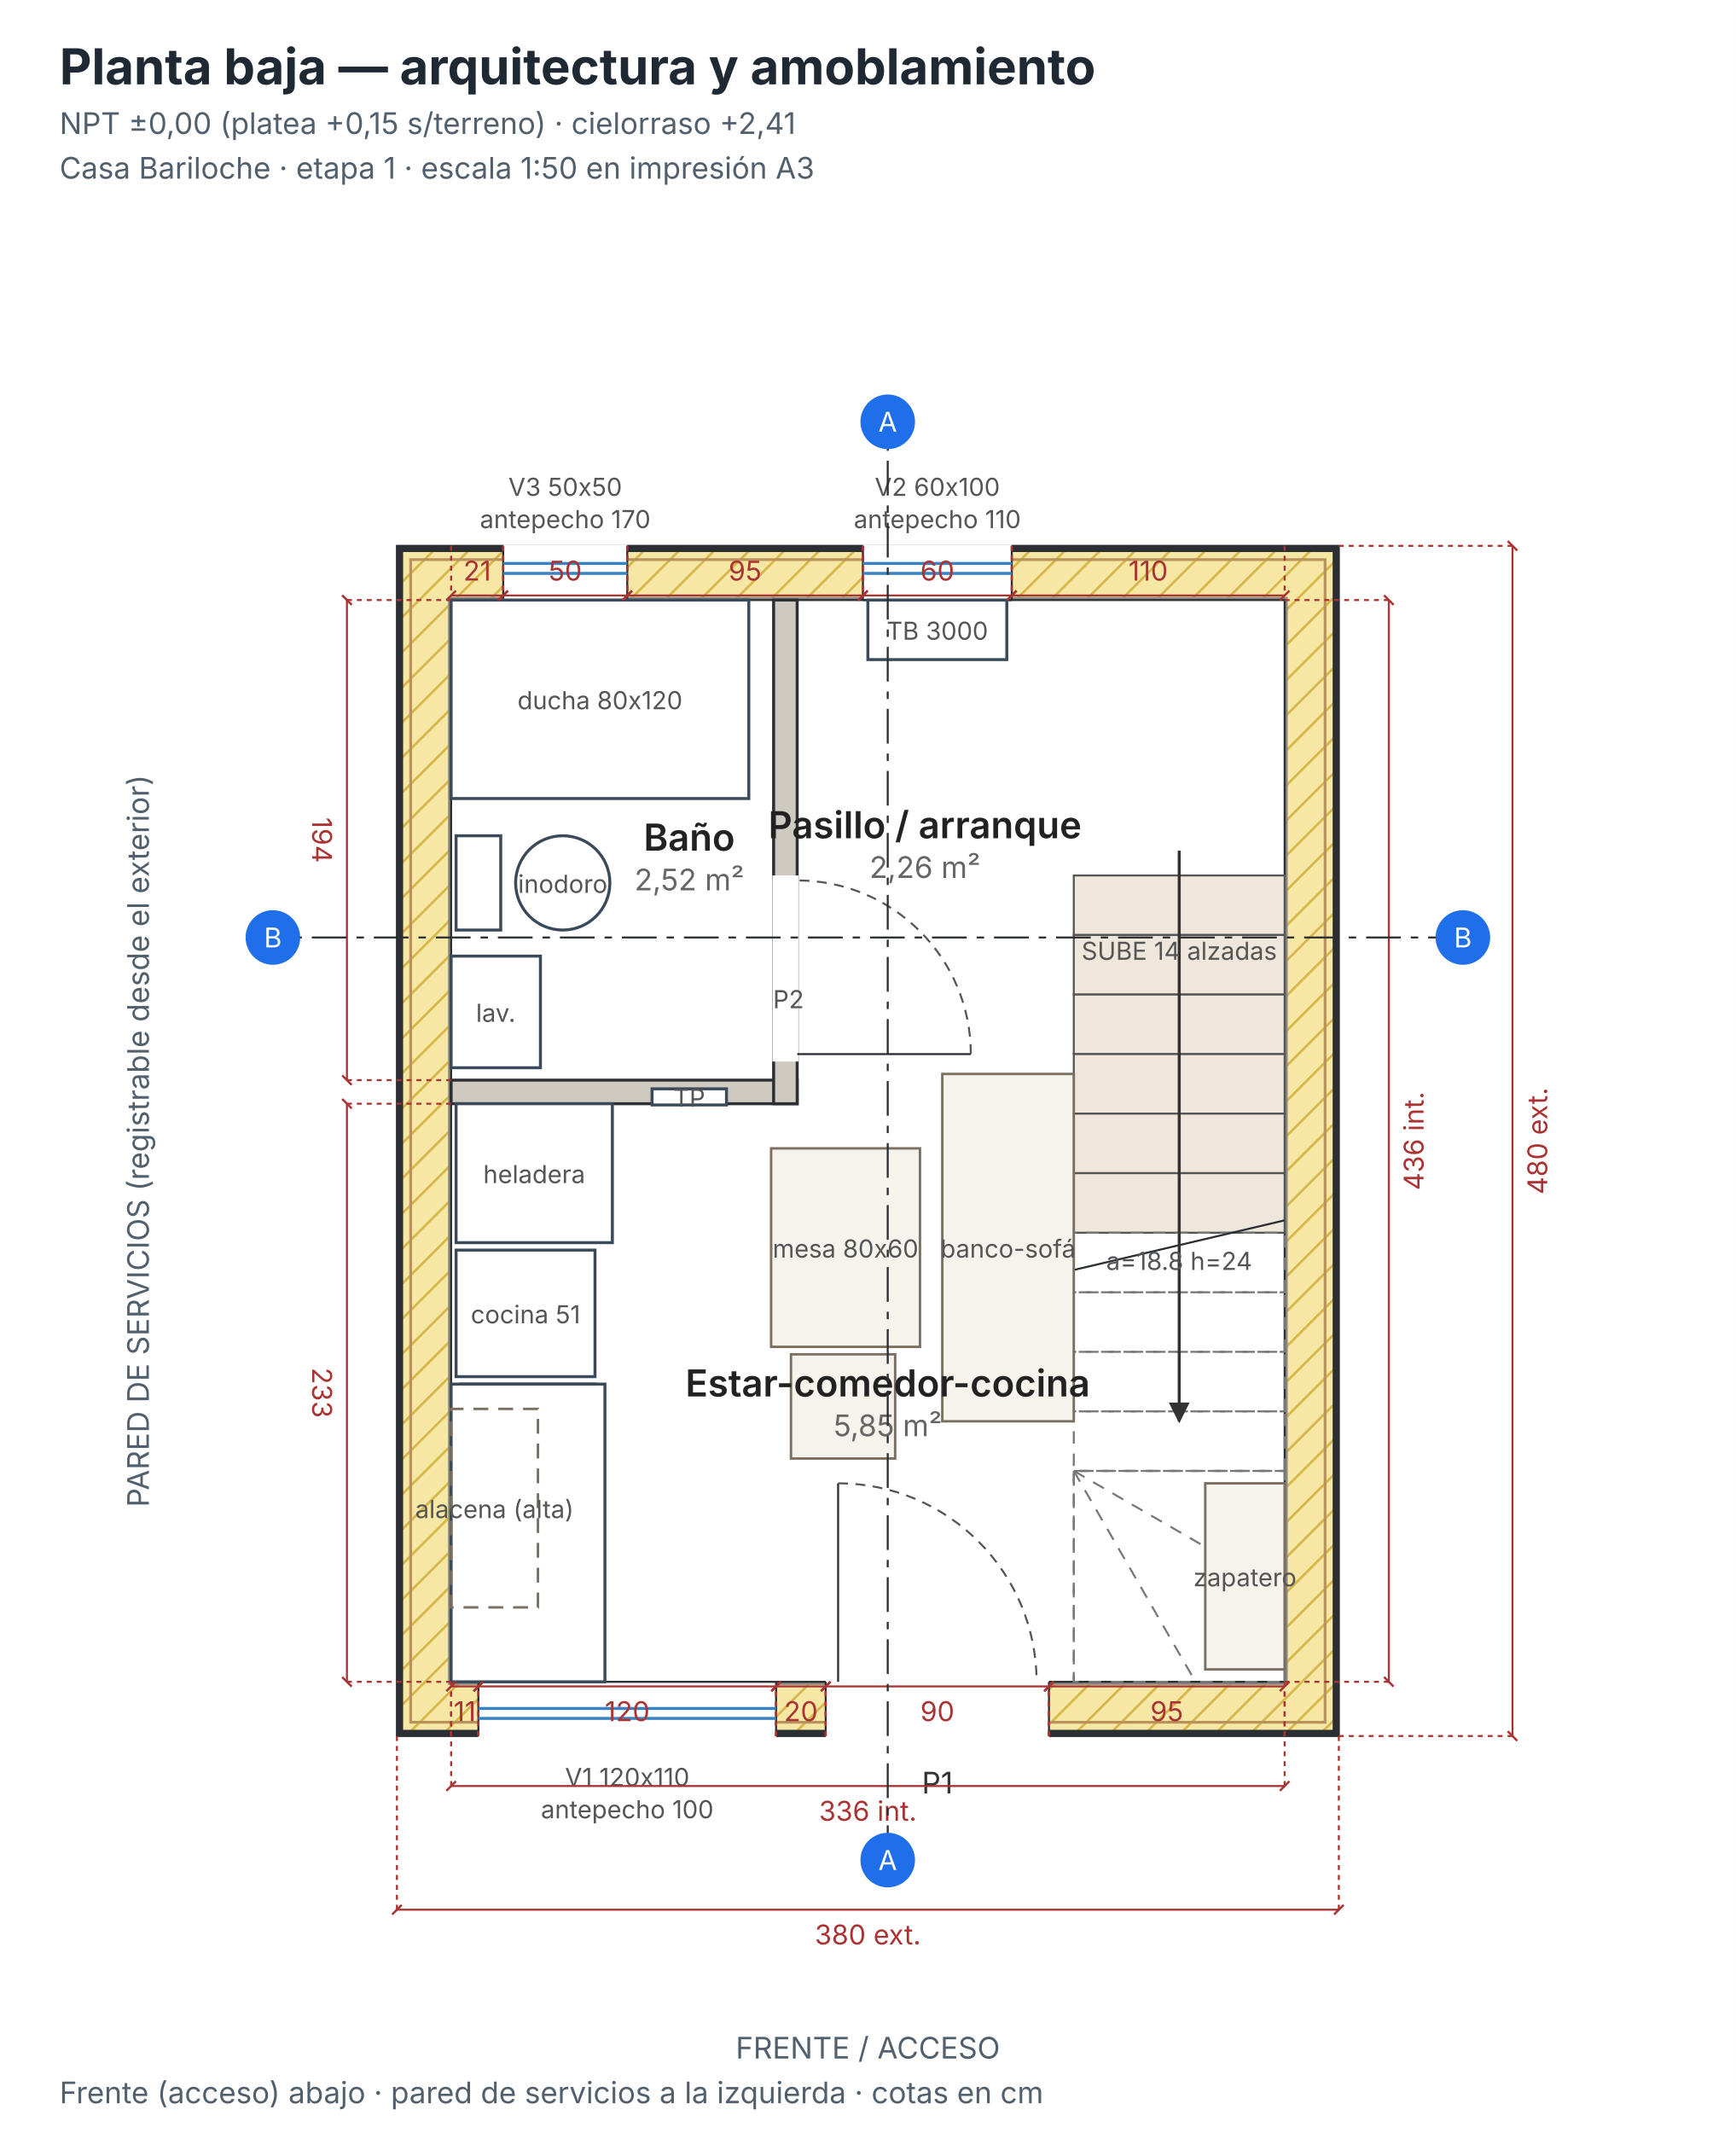
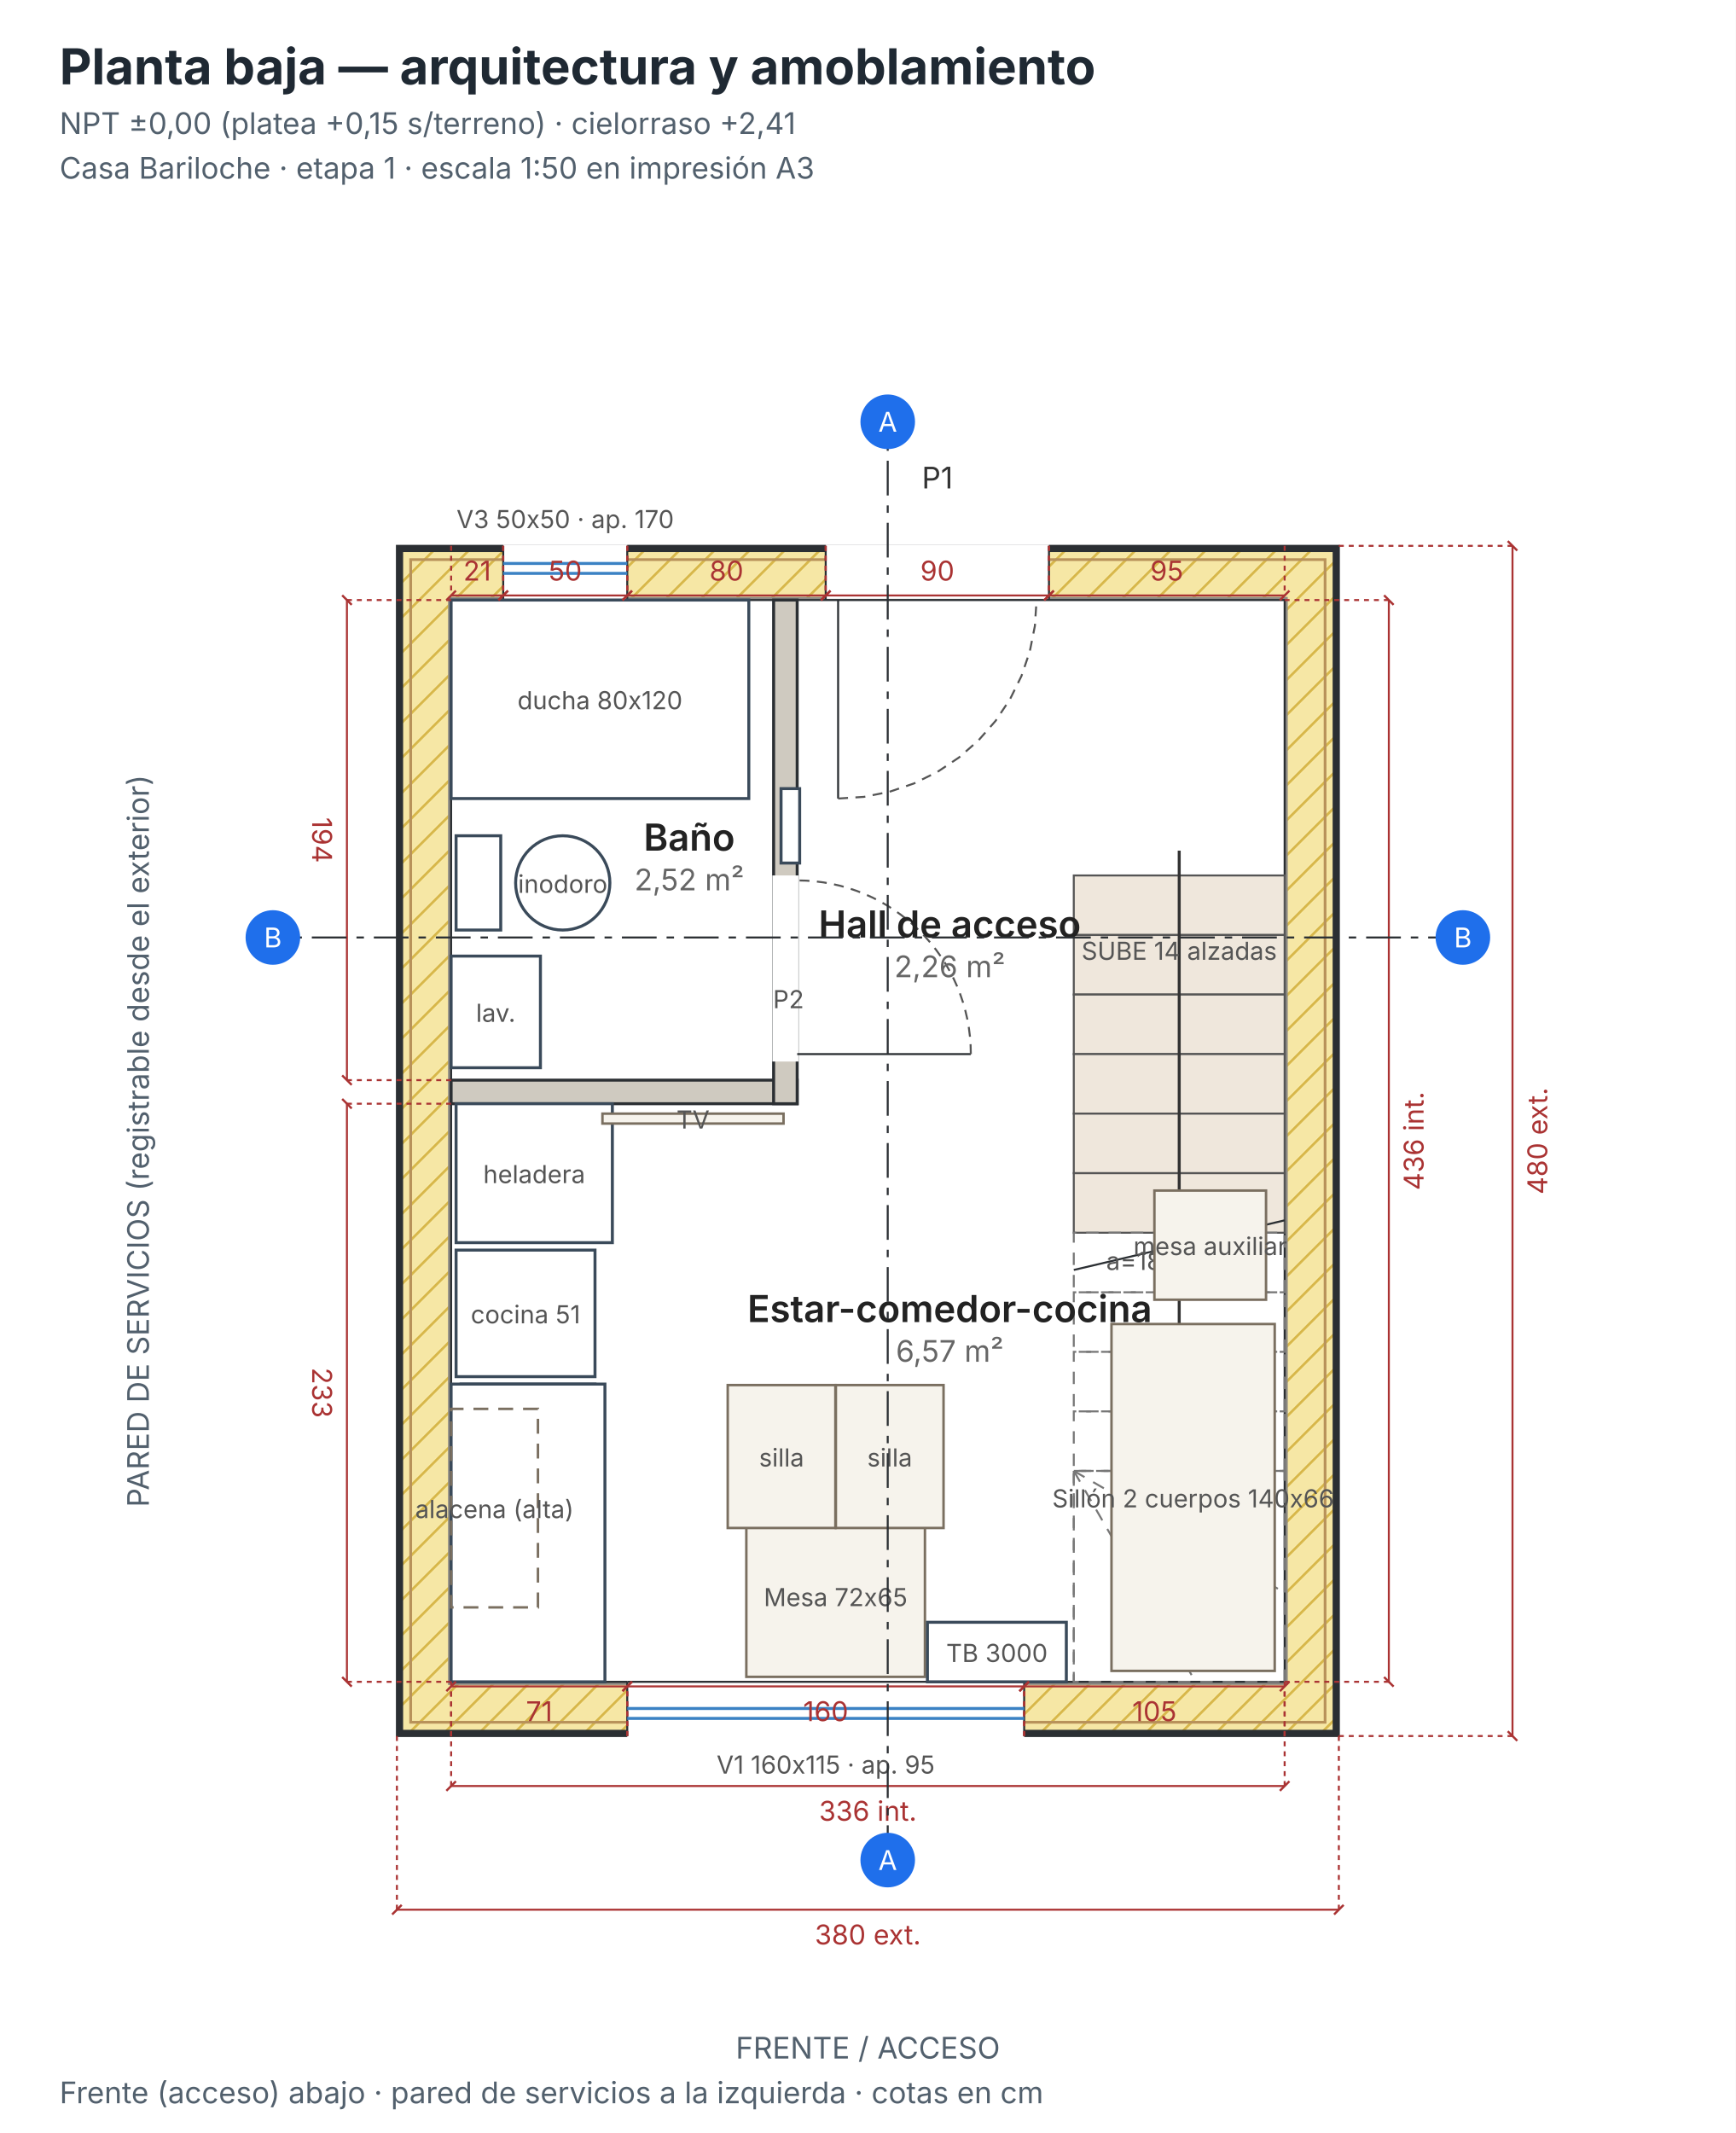
<svg xmlns="http://www.w3.org/2000/svg" viewBox="0 0 699.7 859.7" width="699.7" height="859.7" font-family="Inter, Arial, sans-serif">
  <style>
 .wall{fill:#2b2f33} .wallc{fill:#cfcac0;stroke:#2b2f33;stroke-width:1.2}
 .ins{fill:url(#ins)} .thin{stroke:#2b2f33;stroke-width:.8;fill:none}
 .open{fill:#fff;stroke:none} .glass{stroke:#3b82c4;stroke-width:1.2;fill:none}
 .swing{stroke:#555;stroke-width:.8;fill:none;stroke-dasharray:4 3}
 .furn{fill:#f6f3ec;stroke:#7a6f60;stroke-width:1} .furnhi{fill:none;stroke:#7a6f60;stroke-width:1;stroke-dasharray:6 4}
 .art{fill:#fff;stroke:#3a4a5a;stroke-width:1.2}
 .lbl{font-size:12px;fill:#333} .lbls{font-size:10px;fill:#555} .room{font-size:15px;font-weight:600;fill:#222}
 .area{font-size:12px;fill:#666} .dim{stroke:#a33;stroke-width:.8;fill:none} .dimt{font-size:11px;fill:#a33}
 .ttl{font-size:20px;font-weight:700;fill:#1f2933} .sub{font-size:12px;fill:#52606d}
 .stair{stroke:#555;stroke-width:.8;fill:#efe7dc} .staird{stroke:#777;stroke-width:.8;fill:none;stroke-dasharray:5 4}
 .ghost{opacity:.35} .grid{stroke:#e6e2da;stroke-width:.5}
</style>
  <defs>
    <pattern id="ins" width="10" height="10" patternUnits="userSpaceOnUse" patternTransform="rotate(45)">
      <rect width="10" height="10" fill="#f6e7a5" />
      <line x1="0" y1="0" x2="0" y2="10" stroke="#d8b84c" stroke-width="2" />
    </pattern>
    <marker id="arr" viewBox="0 0 10 10" refX="9" refY="5" markerWidth="7" markerHeight="7" orient="auto-start-reverse">
      <path d="M0,0 L10,5 L0,10 z" fill="#333" />
    </marker>
    <marker id="tick" viewBox="0 0 10 10" refX="5" refY="5" markerWidth="8" markerHeight="8" orient="auto">
      <path d="M2,8 L8,2" stroke="#a33" stroke-width="1.4" />
    </marker>
  </defs>
  <rect width="100%" height="100%" fill="#fff" />
  <text x="24" y="34" class="ttl" font-family="Inter, Arial, sans-serif">Planta baja — arquitectura y amoblamiento</text>
  <text x="24" y="54" class="sub" font-family="Inter, Arial, sans-serif">NPT ±0,00 (platea +0,15 s/terreno) · cielorraso +2,41</text>
  <text x="24" y="72" class="sub" font-family="Inter, Arial, sans-serif">Casa Bariloche · etapa 1 · escala 1:50 en impresión A3</text>
  <path d="M539.7,699.7 L539.7,220 L160,220 L160,699.7 Z M517.85,677.85 L517.85,241.85 L181.85,241.85 L181.85,677.85 Z" fill-rule="evenodd" class="ins" />
  <path d="M539.7,699.7 L539.7,220 L160,220 L160,699.7 Z M537.2,697.2 L537.2,222.5 L162.5,222.5 L162.5,697.2 Z" fill-rule="evenodd" fill="#2b2f33" />
  <path d="M534.7,694.7 L534.7,225 L165,225 L165,694.7 Z M533.6,693.6 L533.6,226.1 L166.1,226.1 L166.1,693.6 Z" fill-rule="evenodd" fill="#b8925a" />
  <path d="M519.1,679.1 L519.1,240.6 L180.6,240.6 L180.6,679.1 Z M517.85,677.85 L517.85,241.85 L181.85,241.85 L181.85,677.85 Z" fill-rule="evenodd" fill="#8d8a84" />
  <polygon points="539.7,699.7 539.7,220 160,220 160,699.7" class="thin" />
  <polygon points="517.85,677.85 517.85,241.85 181.85,241.85 181.85,677.85" class="thin" />
  <polygon points="321.35,444.85 321.35,435.35 181.85,435.35 181.85,444.85" class="wallc" />
  <polygon points="321.35,444.85 321.35,241.85 311.85,241.85 311.85,444.85" class="wallc" />
-   <polygon points="422.85,700.2 422.85,677.35 332.85,677.35 332.85,700.2" class="open" />
-   <line x1="422.85" y1="699.7" x2="422.85" y2="677.85" class="thin" />
-   <line x1="332.85" y1="699.7" x2="332.85" y2="677.85" class="thin" />
-   <line x1="337.85" y1="677.85" x2="337.85" y2="597.85" class="thin" stroke-width="1.6" />
-   <path d="M337.85,597.85 A80,80 0 0 1 417.85,677.85" class="swing" />
-   <text x="377.85" y="722.85" class="lbl" text-anchor="middle" font-family="Inter, Arial, sans-serif">P1</text>
-   <polygon points="312.85,700.2 312.85,677.35 192.85,677.35 192.85,700.2" class="open" />
-   <line x1="312.85" y1="699.7" x2="312.85" y2="677.85" class="thin" />
-   <line x1="192.85" y1="699.7" x2="192.85" y2="677.85" class="thin" />
-   <line x1="312.85" y1="692.6" x2="192.85" y2="692.6" class="glass" />
-   <line x1="312.85" y1="688.6" x2="192.85" y2="688.6" class="glass" />
-   <line x1="312.85" y1="677.85" x2="192.85" y2="677.85" class="thin" />
-   <text x="252.85" y="719.85" class="lbls" text-anchor="middle" font-family="Inter, Arial, sans-serif">V1 120x110</text>
-   <text x="252.85" y="719.85" class="lbls" text-anchor="middle" font-family="Inter, Arial, sans-serif" dy="13">antepecho 100</text>
-   <polygon points="407.85,241.35 407.85,219.5 347.85,219.5 347.85,241.35" class="open" />
-   <line x1="407.85" y1="220" x2="407.85" y2="241.85" class="thin" />
-   <line x1="347.85" y1="220" x2="347.85" y2="241.85" class="thin" />
-   <line x1="407.85" y1="231.1" x2="347.85" y2="231.1" class="glass" />
-   <line x1="407.85" y1="227.1" x2="347.85" y2="227.1" class="glass" />
-   <line x1="407.85" y1="241.85" x2="347.85" y2="241.85" class="thin" />
-   <text x="377.85" y="199.85" class="lbls" text-anchor="middle" font-family="Inter, Arial, sans-serif">V2 60x100</text>
-   <text x="377.85" y="199.85" class="lbls" text-anchor="middle" font-family="Inter, Arial, sans-serif" dy="13">antepecho 110</text>
+   <polygon points="422.85,241.35 422.85,219.5 332.85,219.5 332.85,241.35" class="open" />
+   <line x1="422.85" y1="220" x2="422.85" y2="241.85" class="thin" />
+   <line x1="332.85" y1="220" x2="332.85" y2="241.85" class="thin" />
+   <line x1="337.85" y1="241.85" x2="337.85" y2="321.85" class="thin" stroke-width="1.6" />
+   <polyline points="337.85,321.85 348.29,321.17 358.56,319.12 368.46,315.76 377.85,311.13 386.55,305.32 394.42,298.42 401.32,290.55 407.13,281.85 411.76,272.46 415.12,262.56 417.17,252.29 417.85,241.85" class="swing" />
+   <text x="377.85" y="196.85" class="lbl" text-anchor="middle" font-family="Inter, Arial, sans-serif">P1</text>
+   <polygon points="412.85,700.2 412.85,677.35 252.85,677.35 252.85,700.2" class="open" />
+   <line x1="412.85" y1="699.7" x2="412.85" y2="677.85" class="thin" />
+   <line x1="252.85" y1="699.7" x2="252.85" y2="677.85" class="thin" />
+   <line x1="412.85" y1="692.6" x2="252.85" y2="692.6" class="glass" />
+   <line x1="412.85" y1="688.6" x2="252.85" y2="688.6" class="glass" />
+   <line x1="412.85" y1="677.85" x2="252.85" y2="677.85" class="thin" />
+   <text x="332.85" y="710.85" class="lbls" text-anchor="middle" font-family="Inter, Arial, sans-serif" dy="4">V1 160x115 · ap. 95</text>
  <polygon points="252.85,241.35 252.85,219.5 202.85,219.5 202.85,241.35" class="open" />
  <line x1="252.85" y1="220" x2="252.85" y2="241.85" class="thin" />
  <line x1="202.85" y1="220" x2="202.85" y2="241.85" class="thin" />
  <line x1="252.85" y1="231.1" x2="202.85" y2="231.1" class="glass" />
  <line x1="252.85" y1="227.1" x2="202.85" y2="227.1" class="glass" />
  <line x1="252.85" y1="241.85" x2="202.85" y2="241.85" class="thin" />
-   <text x="227.85" y="199.85" class="lbls" text-anchor="middle" font-family="Inter, Arial, sans-serif">V3 50x50</text>
-   <text x="227.85" y="199.85" class="lbls" text-anchor="middle" font-family="Inter, Arial, sans-serif" dy="13">antepecho 170</text>
+   <text x="227.85" y="208.85" class="lbls" text-anchor="middle" font-family="Inter, Arial, sans-serif" dy="4">V3 50x50 · ap. 170</text>
  <polygon points="321.85,427.85 321.85,352.85 311.35,352.85 311.35,427.85" class="open" />
  <line x1="321.35" y1="424.85" x2="391.35" y2="424.85" class="thin" stroke-width="1.6" />
  <path d="M391.35,424.85 A70,70 0 0 0 321.35,354.85" class="swing" />
  <text x="317.85" y="390.35" class="lbls" text-anchor="middle" font-family="Inter, Arial, sans-serif" dy="16">P2</text>
  <polygon points="517.85,376.85 517.85,352.85 432.85,352.85 432.85,376.85" class="stair" />
  <polygon points="517.85,400.85 517.85,376.85 432.85,376.85 432.85,400.85" class="stair" />
  <polygon points="517.85,424.85 517.85,400.85 432.85,400.85 432.85,424.85" class="stair" />
  <polygon points="517.85,448.85 517.85,424.85 432.85,424.85 432.85,448.85" class="stair" />
  <polygon points="517.85,472.85 517.85,448.85 432.85,448.85 432.85,472.85" class="stair" />
  <polygon points="517.85,496.85 517.85,472.85 432.85,472.85 432.85,496.85" class="stair" />
  <polygon points="517.85,520.85 517.85,496.85 432.85,496.85 432.85,520.85" class="staird" />
  <polygon points="517.85,544.85 517.85,520.85 432.85,520.85 432.85,544.85" class="staird" />
  <polygon points="517.85,568.85 517.85,544.85 432.85,544.85 432.85,568.85" class="staird" />
  <polygon points="517.85,592.85 517.85,568.85 432.85,568.85 432.85,592.85" class="staird" />
  <line x1="432.85" y1="592.85" x2="517.85" y2="592.85" class="staird" />
  <line x1="432.85" y1="592.85" x2="517.85" y2="641.92" class="staird" />
  <line x1="432.85" y1="592.85" x2="481.92" y2="677.85" class="staird" />
  <line x1="432.85" y1="592.85" x2="432.85" y2="677.85" class="staird" />
  <polygon points="517.85,677.85 517.85,592.85 432.85,592.85 432.85,677.85" class="staird" />
  <line x1="517.85" y1="491.85" x2="432.85" y2="511.85" class="thin" stroke-width="1.4" />
  <path d="M475.35,342.85 L475.35,572.85" stroke="#333" stroke-width="1.2" fill="none" marker-end="url(#arr)" />
  <text x="475.35" y="392.85" class="lbls" text-anchor="middle" font-family="Inter, Arial, sans-serif" dy="-6">SUBE 14 alzadas</text>
  <text x="475.35" y="497.85" class="lbls" text-anchor="middle" font-family="Inter, Arial, sans-serif" dy="14">a=18.8 h=24</text>
  <polygon points="239.85,677.35 239.85,617.85 182.35,617.85 182.35,677.35" class="art" />
  <text x="211.1" y="647.6" class="lbls" text-anchor="middle" font-family="Inter, Arial, sans-serif" dy="4">bacha</text>
  <polygon points="239.85,615.85 239.85,557.85 185.85,557.85 185.85,615.85" class="art" />
  <text x="212.85" y="586.85" class="lbls" text-anchor="middle" font-family="Inter, Arial, sans-serif" dy="4">lavarropas</text>
  <polygon points="243.85,677.85 243.85,557.85 181.85,557.85 181.85,677.85" class="art" />
  <polygon points="239.85,554.85 239.85,503.85 183.85,503.85 183.85,554.85" class="art" />
  <text x="211.85" y="529.35" class="lbls" text-anchor="middle" font-family="Inter, Arial, sans-serif" dy="4">cocina 51</text>
  <polygon points="246.85,500.85 246.85,444.85 183.85,444.85 183.85,500.85" class="art" />
  <text x="215.35" y="472.85" class="lbls" text-anchor="middle" font-family="Inter, Arial, sans-serif" dy="4">heladera</text>
  <polygon points="216.85,647.85 216.85,567.85 181.85,567.85 181.85,647.85" class="furnhi" />
  <text x="199.35" y="607.85" class="lbls" text-anchor="middle" font-family="Inter, Arial, sans-serif" dy="4">alacena (alta)</text>
  <polygon points="301.85,321.85 301.85,241.85 181.85,241.85 181.85,321.85" class="art" />
  <text x="241.85" y="281.85" class="lbls" text-anchor="middle" font-family="Inter, Arial, sans-serif" dy="4">ducha 80x120</text>
  <polygon points="201.85,374.85 201.85,336.85 183.85,336.85 183.85,374.85" class="art" />
  <circle cx="226.85" cy="355.85" r="19" class="art" />
  <text x="226.85" y="355.85" class="lbls" text-anchor="middle" font-family="Inter, Arial, sans-serif" dy="4">inodoro</text>
  <polygon points="217.85,430.35 217.85,385.35 181.85,385.35 181.85,430.35" class="art" />
  <text x="199.85" y="407.85" class="lbls" text-anchor="middle" font-family="Inter, Arial, sans-serif" dy="4">lav.</text>
-   <polygon points="517.85,672.85 517.85,597.85 485.85,597.85 485.85,672.85" class="furn" />
-   <text x="501.85" y="635.35" class="lbls" text-anchor="middle" font-family="Inter, Arial, sans-serif" dy="4">zapatero</text>
-   <polygon points="432.85,572.85 432.85,432.85 379.85,432.85 379.85,572.85" class="furn" />
-   <text x="406.35" y="502.85" class="lbls" text-anchor="middle" font-family="Inter, Arial, sans-serif" dy="4">banco-sofá</text>
-   <polygon points="370.85,542.85 370.85,462.85 310.85,462.85 310.85,542.85" class="furn" />
-   <text x="340.85" y="502.85" class="lbls" text-anchor="middle" font-family="Inter, Arial, sans-serif" dy="4">mesa 80x60</text>
-   <polygon points="360.85,587.85 360.85,545.85 318.85,545.85 318.85,587.85" class="furn" />
-   <polygon points="405.85,265.85 405.85,241.85 349.85,241.85 349.85,265.85" class="art" />
-   <text x="377.85" y="253.85" class="lbls" text-anchor="middle" font-family="Inter, Arial, sans-serif" dy="4">TB 3000</text>
-   <polygon points="292.85,445.35 292.85,438.85 262.85,438.85 262.85,445.35" class="art" />
-   <text x="277.85" y="442.1" class="lbls" text-anchor="middle" font-family="Inter, Arial, sans-serif" dy="4">TP</text>
-   <text x="357.85" y="562.85" class="room" text-anchor="middle" font-family="Inter, Arial, sans-serif">Estar-comedor-cocina</text>
-   <text x="357.85" y="562.85" class="area" text-anchor="middle" font-family="Inter, Arial, sans-serif" dy="16">5,85 m²</text>
-   <text x="372.85" y="337.85" class="room" text-anchor="middle" font-family="Inter, Arial, sans-serif">Pasillo / arranque</text>
-   <text x="372.85" y="337.85" class="area" text-anchor="middle" font-family="Inter, Arial, sans-serif" dy="16">2,26 m²</text>
+   <polygon points="513.85,673.45 513.85,533.65 448.05,533.65 448.05,673.45" class="furn" />
+   <text x="480.95" y="603.55" class="lbls" text-anchor="middle" font-family="Inter, Arial, sans-serif" dy="4">Sillón 2 cuerpos 140x66</text>
+   <polygon points="510.35,523.85 510.35,479.85 465.35,479.85 465.35,523.85" class="furn" />
+   <text x="487.85" y="501.85" class="lbls" text-anchor="middle" font-family="Inter, Arial, sans-serif" dy="4">mesa auxiliar</text>
+   <polygon points="372.85,675.85 372.85,610.85 300.85,610.85 300.85,675.85" class="furn" />
+   <text x="336.85" y="643.35" class="lbls" text-anchor="middle" font-family="Inter, Arial, sans-serif" dy="4">Mesa 72x65</text>
+   <polygon points="380.35,615.85 380.35,558.25 336.95,558.25 336.95,615.85" class="furn" />
+   <text x="358.65" y="587.05" class="lbls" text-anchor="middle" font-family="Inter, Arial, sans-serif" dy="4">silla</text>
+   <polygon points="336.75,615.85 336.75,558.25 293.35,558.25 293.35,615.85" class="furn" />
+   <text x="315.05" y="587.05" class="lbls" text-anchor="middle" font-family="Inter, Arial, sans-serif" dy="4">silla</text>
+   <polygon points="315.85,452.85 315.85,448.85 242.85,448.85 242.85,452.85" class="furn" />
+   <text x="279.35" y="450.85" class="lbls" text-anchor="middle" font-family="Inter, Arial, sans-serif" dy="4">TV</text>
+   <polygon points="429.85,677.85 429.85,653.85 373.85,653.85 373.85,677.85" class="art" />
+   <text x="401.85" y="665.85" class="lbls" text-anchor="middle" font-family="Inter, Arial, sans-serif" dy="4">TB 3000</text>
+   <polygon points="322.35,347.85 322.35,317.85 314.85,317.85 314.85,347.85" class="art" />
+   <text x="382.85" y="532.85" class="room" text-anchor="middle" font-family="Inter, Arial, sans-serif">Estar-comedor-cocina</text>
+   <text x="382.85" y="532.85" class="area" text-anchor="middle" font-family="Inter, Arial, sans-serif" dy="16">6,57 m²</text>
+   <text x="382.85" y="377.85" class="room" text-anchor="middle" font-family="Inter, Arial, sans-serif">Hall de acceso</text>
+   <text x="382.85" y="377.85" class="area" text-anchor="middle" font-family="Inter, Arial, sans-serif" dy="16">2,26 m²</text>
  <text x="277.85" y="342.85" class="room" text-anchor="middle" font-family="Inter, Arial, sans-serif">Baño</text>
  <text x="277.85" y="342.85" class="area" text-anchor="middle" font-family="Inter, Arial, sans-serif" dy="16">2,52 m²</text>
  <line x1="160" y1="699.7" x2="160" y2="769.7" class="dim" stroke-dasharray="2 2" />
  <line x1="539.7" y1="699.7" x2="539.7" y2="769.7" class="dim" stroke-dasharray="2 2" />
  <line x1="160" y1="769.7" x2="539.7" y2="769.7" class="dim" marker-start="url(#tick)" marker-end="url(#tick)" />
  <text x="349.85" y="783.7" class="dimt" text-anchor="middle" font-family="Inter, Arial, sans-serif" transform="rotate(0 349.85 779.7)">380 ext.</text>
  <line x1="539.7" y1="699.7" x2="609.7" y2="699.7" class="dim" stroke-dasharray="2 2" />
  <line x1="539.7" y1="220" x2="609.7" y2="220" class="dim" stroke-dasharray="2 2" />
  <line x1="609.7" y1="699.7" x2="609.7" y2="220" class="dim" marker-start="url(#tick)" marker-end="url(#tick)" />
  <text x="619.7" y="463.85" class="dimt" text-anchor="middle" font-family="Inter, Arial, sans-serif" transform="rotate(-90 619.7 459.85)">480 ext.</text>
  <line x1="181.85" y1="677.85" x2="181.85" y2="719.85" class="dim" stroke-dasharray="2 2" />
  <line x1="517.85" y1="677.85" x2="517.85" y2="719.85" class="dim" stroke-dasharray="2 2" />
  <line x1="181.85" y1="719.85" x2="517.85" y2="719.85" class="dim" marker-start="url(#tick)" marker-end="url(#tick)" />
  <text x="349.85" y="733.85" class="dimt" text-anchor="middle" font-family="Inter, Arial, sans-serif" transform="rotate(0 349.85 729.85)">336 int.</text>
  <line x1="517.85" y1="677.85" x2="559.85" y2="677.85" class="dim" stroke-dasharray="2 2" />
  <line x1="517.85" y1="241.85" x2="559.85" y2="241.85" class="dim" stroke-dasharray="2 2" />
  <line x1="559.85" y1="677.85" x2="559.85" y2="241.85" class="dim" marker-start="url(#tick)" marker-end="url(#tick)" />
  <text x="569.85" y="463.85" class="dimt" text-anchor="middle" font-family="Inter, Arial, sans-serif" transform="rotate(-90 569.85 459.85)">436 int.</text>
  <line x1="181.85" y1="699.7" x2="181.85" y2="679.7" class="dim" stroke-dasharray="2 2" />
-   <line x1="192.85" y1="699.7" x2="192.85" y2="679.7" class="dim" stroke-dasharray="2 2" />
-   <line x1="181.85" y1="679.7" x2="192.85" y2="679.7" class="dim" marker-start="url(#tick)" marker-end="url(#tick)" />
-   <text x="187.35" y="693.7" class="dimt" text-anchor="middle" font-family="Inter, Arial, sans-serif" transform="rotate(0 187.35 689.7)">11</text>
-   <line x1="192.85" y1="699.7" x2="192.85" y2="679.7" class="dim" stroke-dasharray="2 2" />
-   <line x1="312.85" y1="699.7" x2="312.85" y2="679.7" class="dim" stroke-dasharray="2 2" />
-   <line x1="192.85" y1="679.7" x2="312.85" y2="679.7" class="dim" marker-start="url(#tick)" marker-end="url(#tick)" />
-   <text x="252.85" y="693.7" class="dimt" text-anchor="middle" font-family="Inter, Arial, sans-serif" transform="rotate(0 252.85 689.7)">120</text>
-   <line x1="312.85" y1="699.7" x2="312.85" y2="679.7" class="dim" stroke-dasharray="2 2" />
-   <line x1="332.85" y1="699.7" x2="332.85" y2="679.7" class="dim" stroke-dasharray="2 2" />
-   <line x1="312.85" y1="679.7" x2="332.85" y2="679.7" class="dim" marker-start="url(#tick)" marker-end="url(#tick)" />
-   <text x="322.85" y="693.7" class="dimt" text-anchor="middle" font-family="Inter, Arial, sans-serif" transform="rotate(0 322.85 689.7)">20</text>
-   <line x1="332.85" y1="699.7" x2="332.85" y2="679.7" class="dim" stroke-dasharray="2 2" />
-   <line x1="422.85" y1="699.7" x2="422.85" y2="679.7" class="dim" stroke-dasharray="2 2" />
-   <line x1="332.85" y1="679.7" x2="422.85" y2="679.7" class="dim" marker-start="url(#tick)" marker-end="url(#tick)" />
-   <text x="377.85" y="693.7" class="dimt" text-anchor="middle" font-family="Inter, Arial, sans-serif" transform="rotate(0 377.85 689.7)">90</text>
-   <line x1="422.85" y1="699.7" x2="422.85" y2="679.7" class="dim" stroke-dasharray="2 2" />
+   <line x1="252.85" y1="699.7" x2="252.85" y2="679.7" class="dim" stroke-dasharray="2 2" />
+   <line x1="181.85" y1="679.7" x2="252.85" y2="679.7" class="dim" marker-start="url(#tick)" marker-end="url(#tick)" />
+   <text x="217.35" y="693.7" class="dimt" text-anchor="middle" font-family="Inter, Arial, sans-serif" transform="rotate(0 217.35 689.7)">71</text>
+   <line x1="252.85" y1="699.7" x2="252.85" y2="679.7" class="dim" stroke-dasharray="2 2" />
+   <line x1="412.85" y1="699.7" x2="412.85" y2="679.7" class="dim" stroke-dasharray="2 2" />
+   <line x1="252.85" y1="679.7" x2="412.85" y2="679.7" class="dim" marker-start="url(#tick)" marker-end="url(#tick)" />
+   <text x="332.85" y="693.7" class="dimt" text-anchor="middle" font-family="Inter, Arial, sans-serif" transform="rotate(0 332.85 689.7)">160</text>
+   <line x1="412.85" y1="699.7" x2="412.85" y2="679.7" class="dim" stroke-dasharray="2 2" />
  <line x1="517.85" y1="699.7" x2="517.85" y2="679.7" class="dim" stroke-dasharray="2 2" />
-   <line x1="422.85" y1="679.7" x2="517.85" y2="679.7" class="dim" marker-start="url(#tick)" marker-end="url(#tick)" />
-   <text x="470.35" y="693.7" class="dimt" text-anchor="middle" font-family="Inter, Arial, sans-serif" transform="rotate(0 470.35 689.7)">95</text>
+   <line x1="412.85" y1="679.7" x2="517.85" y2="679.7" class="dim" marker-start="url(#tick)" marker-end="url(#tick)" />
+   <text x="465.35" y="693.7" class="dimt" text-anchor="middle" font-family="Inter, Arial, sans-serif" transform="rotate(0 465.35 689.7)">105</text>
  <line x1="517.85" y1="220" x2="517.85" y2="240" class="dim" stroke-dasharray="2 2" />
-   <line x1="407.85" y1="220" x2="407.85" y2="240" class="dim" stroke-dasharray="2 2" />
-   <line x1="517.85" y1="240" x2="407.85" y2="240" class="dim" marker-start="url(#tick)" marker-end="url(#tick)" />
-   <text x="462.85" y="234" class="dimt" text-anchor="middle" font-family="Inter, Arial, sans-serif" transform="rotate(360 462.85 230)">110</text>
-   <line x1="407.85" y1="220" x2="407.85" y2="240" class="dim" stroke-dasharray="2 2" />
-   <line x1="347.85" y1="220" x2="347.85" y2="240" class="dim" stroke-dasharray="2 2" />
-   <line x1="407.85" y1="240" x2="347.85" y2="240" class="dim" marker-start="url(#tick)" marker-end="url(#tick)" />
-   <text x="377.85" y="234" class="dimt" text-anchor="middle" font-family="Inter, Arial, sans-serif" transform="rotate(360 377.85 230)">60</text>
-   <line x1="347.85" y1="220" x2="347.85" y2="240" class="dim" stroke-dasharray="2 2" />
+   <line x1="422.85" y1="220" x2="422.85" y2="240" class="dim" stroke-dasharray="2 2" />
+   <line x1="517.85" y1="240" x2="422.85" y2="240" class="dim" marker-start="url(#tick)" marker-end="url(#tick)" />
+   <text x="470.35" y="234" class="dimt" text-anchor="middle" font-family="Inter, Arial, sans-serif" transform="rotate(360 470.35 230)">95</text>
+   <line x1="422.85" y1="220" x2="422.85" y2="240" class="dim" stroke-dasharray="2 2" />
+   <line x1="332.85" y1="220" x2="332.85" y2="240" class="dim" stroke-dasharray="2 2" />
+   <line x1="422.85" y1="240" x2="332.85" y2="240" class="dim" marker-start="url(#tick)" marker-end="url(#tick)" />
+   <text x="377.85" y="234" class="dimt" text-anchor="middle" font-family="Inter, Arial, sans-serif" transform="rotate(360 377.85 230)">90</text>
+   <line x1="332.85" y1="220" x2="332.85" y2="240" class="dim" stroke-dasharray="2 2" />
  <line x1="252.85" y1="220" x2="252.85" y2="240" class="dim" stroke-dasharray="2 2" />
-   <line x1="347.85" y1="240" x2="252.85" y2="240" class="dim" marker-start="url(#tick)" marker-end="url(#tick)" />
-   <text x="300.35" y="234" class="dimt" text-anchor="middle" font-family="Inter, Arial, sans-serif" transform="rotate(360 300.35 230)">95</text>
+   <line x1="332.85" y1="240" x2="252.85" y2="240" class="dim" marker-start="url(#tick)" marker-end="url(#tick)" />
+   <text x="292.85" y="234" class="dimt" text-anchor="middle" font-family="Inter, Arial, sans-serif" transform="rotate(360 292.85 230)">80</text>
  <line x1="252.85" y1="220" x2="252.85" y2="240" class="dim" stroke-dasharray="2 2" />
  <line x1="202.85" y1="220" x2="202.85" y2="240" class="dim" stroke-dasharray="2 2" />
  <line x1="252.85" y1="240" x2="202.85" y2="240" class="dim" marker-start="url(#tick)" marker-end="url(#tick)" />
  <text x="227.85" y="234" class="dimt" text-anchor="middle" font-family="Inter, Arial, sans-serif" transform="rotate(360 227.85 230)">50</text>
  <line x1="202.85" y1="220" x2="202.85" y2="240" class="dim" stroke-dasharray="2 2" />
  <line x1="181.85" y1="220" x2="181.85" y2="240" class="dim" stroke-dasharray="2 2" />
  <line x1="202.85" y1="240" x2="181.85" y2="240" class="dim" marker-start="url(#tick)" marker-end="url(#tick)" />
  <text x="192.35" y="234" class="dimt" text-anchor="middle" font-family="Inter, Arial, sans-serif" transform="rotate(360 192.35 230)">21</text>
  <line x1="181.85" y1="444.85" x2="139.85" y2="444.85" class="dim" stroke-dasharray="2 2" />
  <line x1="181.85" y1="677.85" x2="139.85" y2="677.85" class="dim" stroke-dasharray="2 2" />
  <line x1="139.85" y1="444.85" x2="139.85" y2="677.85" class="dim" marker-start="url(#tick)" marker-end="url(#tick)" />
  <text x="129.85" y="565.35" class="dimt" text-anchor="middle" font-family="Inter, Arial, sans-serif" transform="rotate(90 129.85 561.35)">233</text>
  <line x1="181.85" y1="241.85" x2="139.85" y2="241.85" class="dim" stroke-dasharray="2 2" />
  <line x1="181.85" y1="435.35" x2="139.85" y2="435.35" class="dim" stroke-dasharray="2 2" />
  <line x1="139.85" y1="241.85" x2="139.85" y2="435.35" class="dim" marker-start="url(#tick)" marker-end="url(#tick)" />
  <text x="129.85" y="342.6" class="dimt" text-anchor="middle" font-family="Inter, Arial, sans-serif" transform="rotate(90 129.85 338.6)">194</text>
  <line x1="357.85" y1="749.7" x2="357.85" y2="170" class="thin" stroke-dasharray="14 4 3 4" stroke="#1f6feb" stroke-width="1.2" />
  <circle cx="357.85" cy="749.7" r="11" fill="#1f6feb" />
  <text x="357.85" y="753.7" fill="#fff" font-size="11" text-anchor="middle" font-family="Inter, Arial, sans-serif">A</text>
  <circle cx="357.85" cy="170" r="11" fill="#1f6feb" />
  <text x="357.85" y="174" fill="#fff" font-size="11" text-anchor="middle" font-family="Inter, Arial, sans-serif">A</text>
  <line x1="589.7" y1="377.85" x2="110" y2="377.85" class="thin" stroke-dasharray="14 4 3 4" stroke="#1f6feb" stroke-width="1.2" />
  <circle cx="589.7" cy="377.85" r="11" fill="#1f6feb" />
  <text x="589.7" y="381.85" fill="#fff" font-size="11" text-anchor="middle" font-family="Inter, Arial, sans-serif">B</text>
  <circle cx="110" cy="377.85" r="11" fill="#1f6feb" />
  <text x="110" y="381.85" fill="#fff" font-size="11" text-anchor="middle" font-family="Inter, Arial, sans-serif">B</text>
  <text x="349.85" y="789.7" class="sub" text-anchor="middle" font-family="Inter, Arial, sans-serif" dy="40">FRENTE / ACCESO</text>
  <text x="60" y="459.85" class="sub" text-anchor="middle" font-family="Inter, Arial, sans-serif" transform="rotate(-90 60 459.85)">PARED DE SERVICIOS (registrable desde el exterior)</text>
  <text x="24" y="847.7" class="sub" font-family="Inter, Arial, sans-serif">Frente (acceso) abajo · pared de servicios a la izquierda · cotas en cm</text>
</svg>
